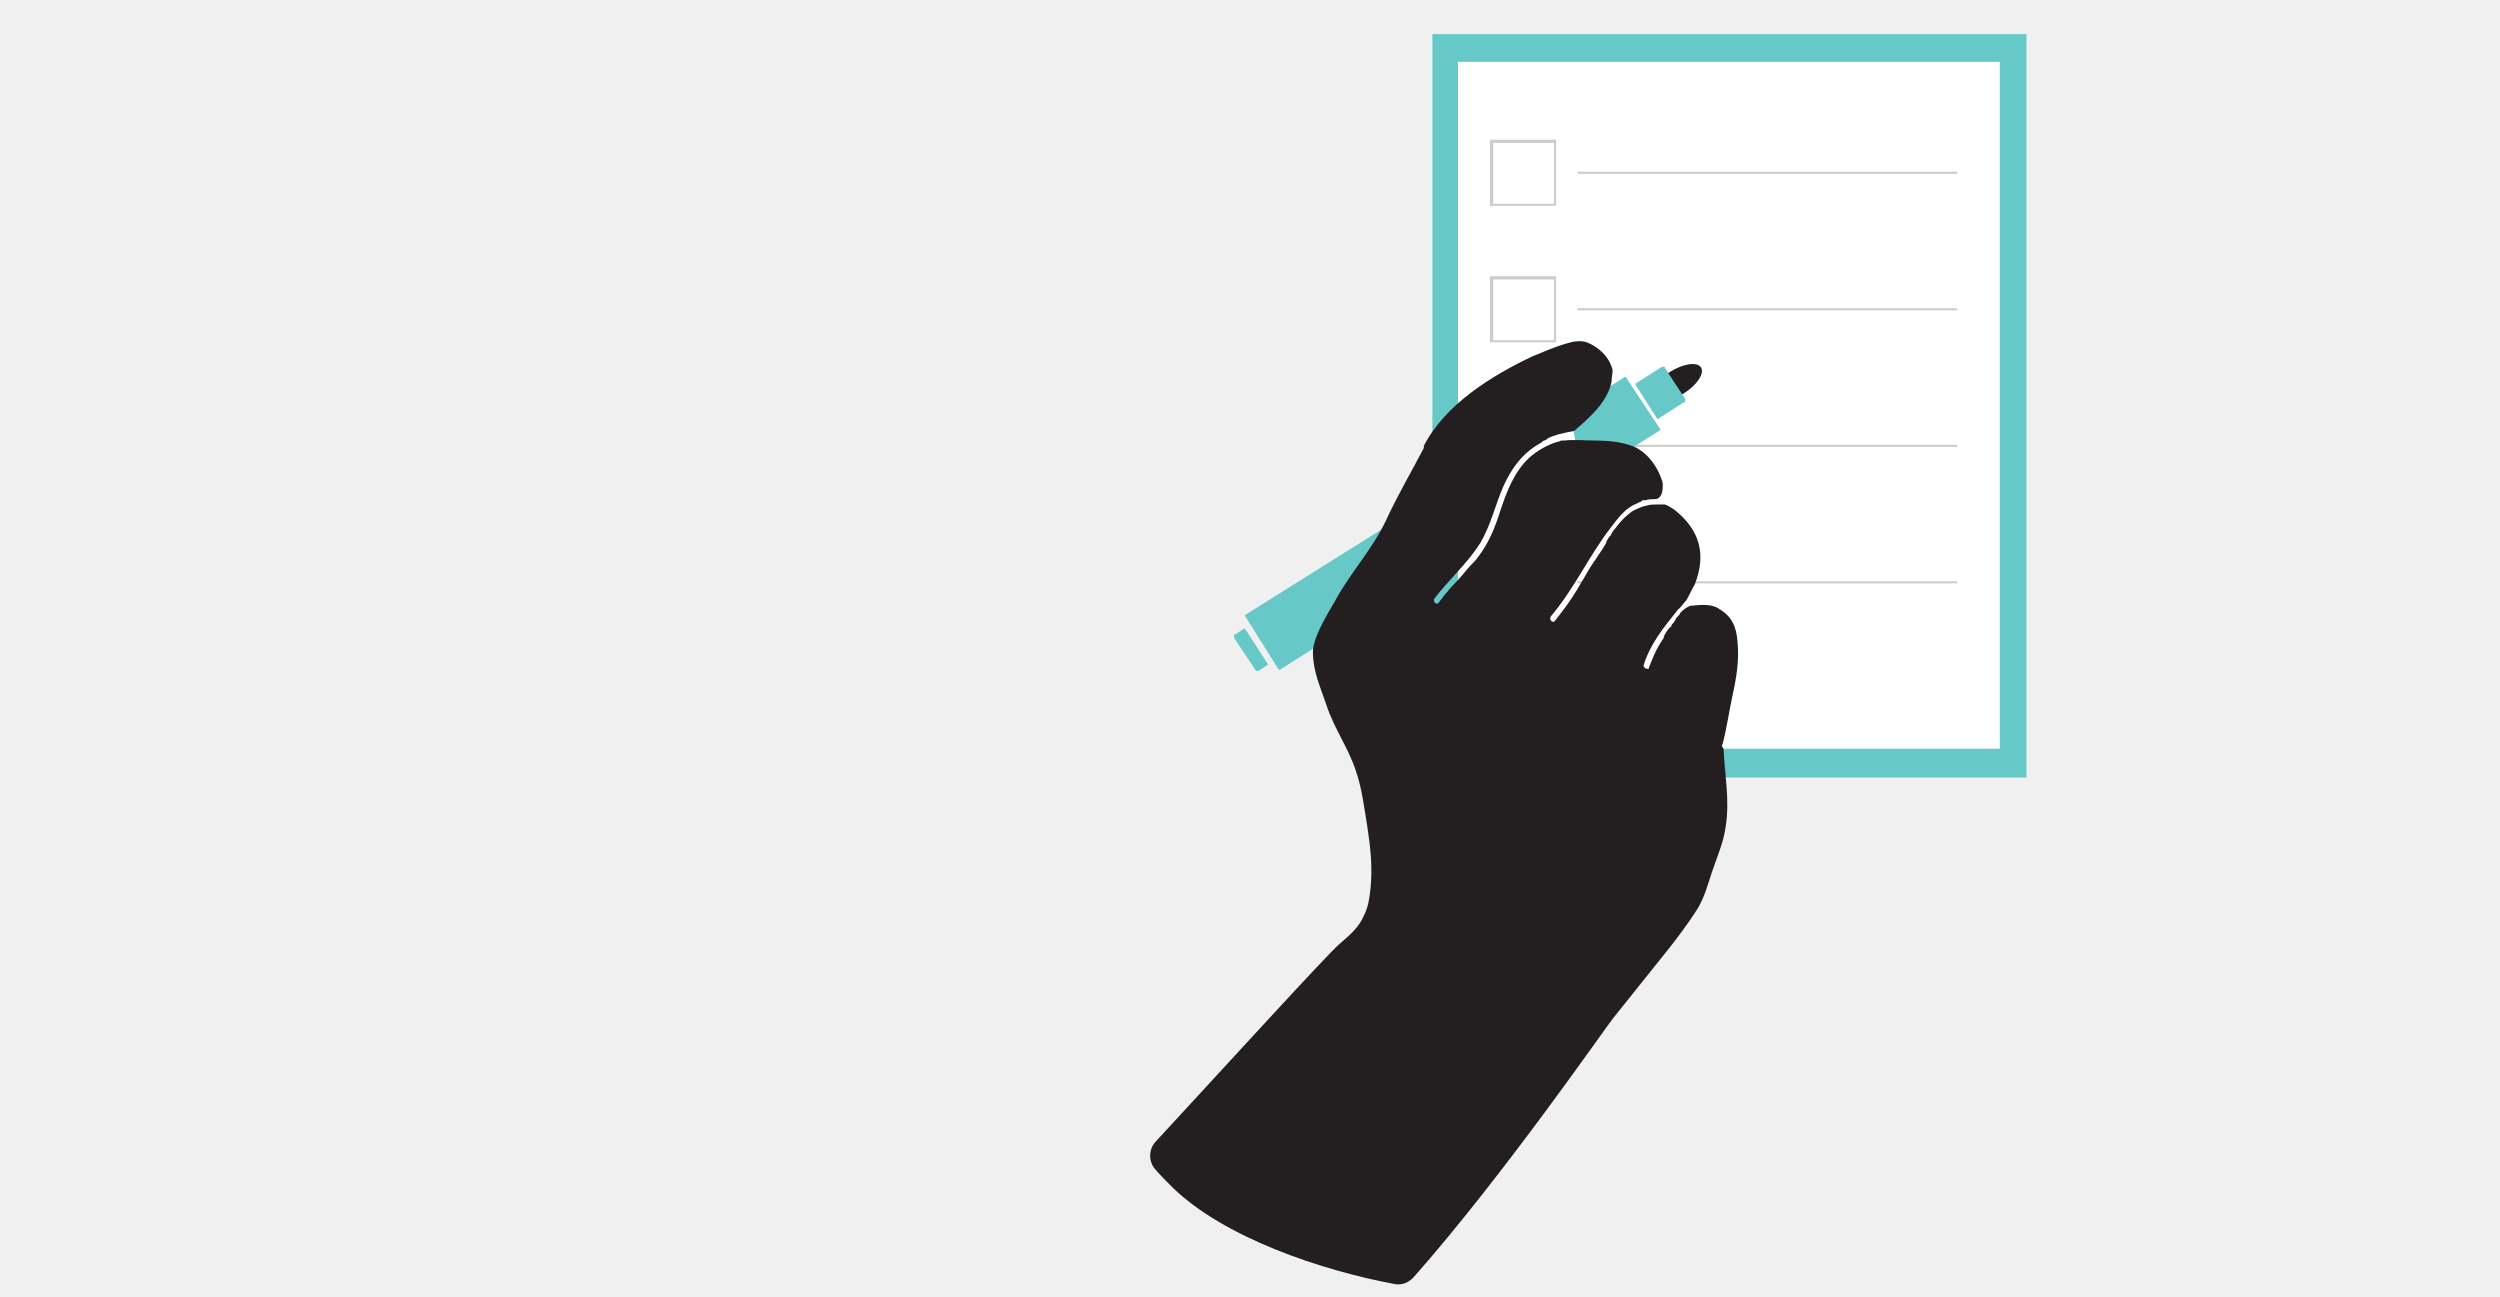
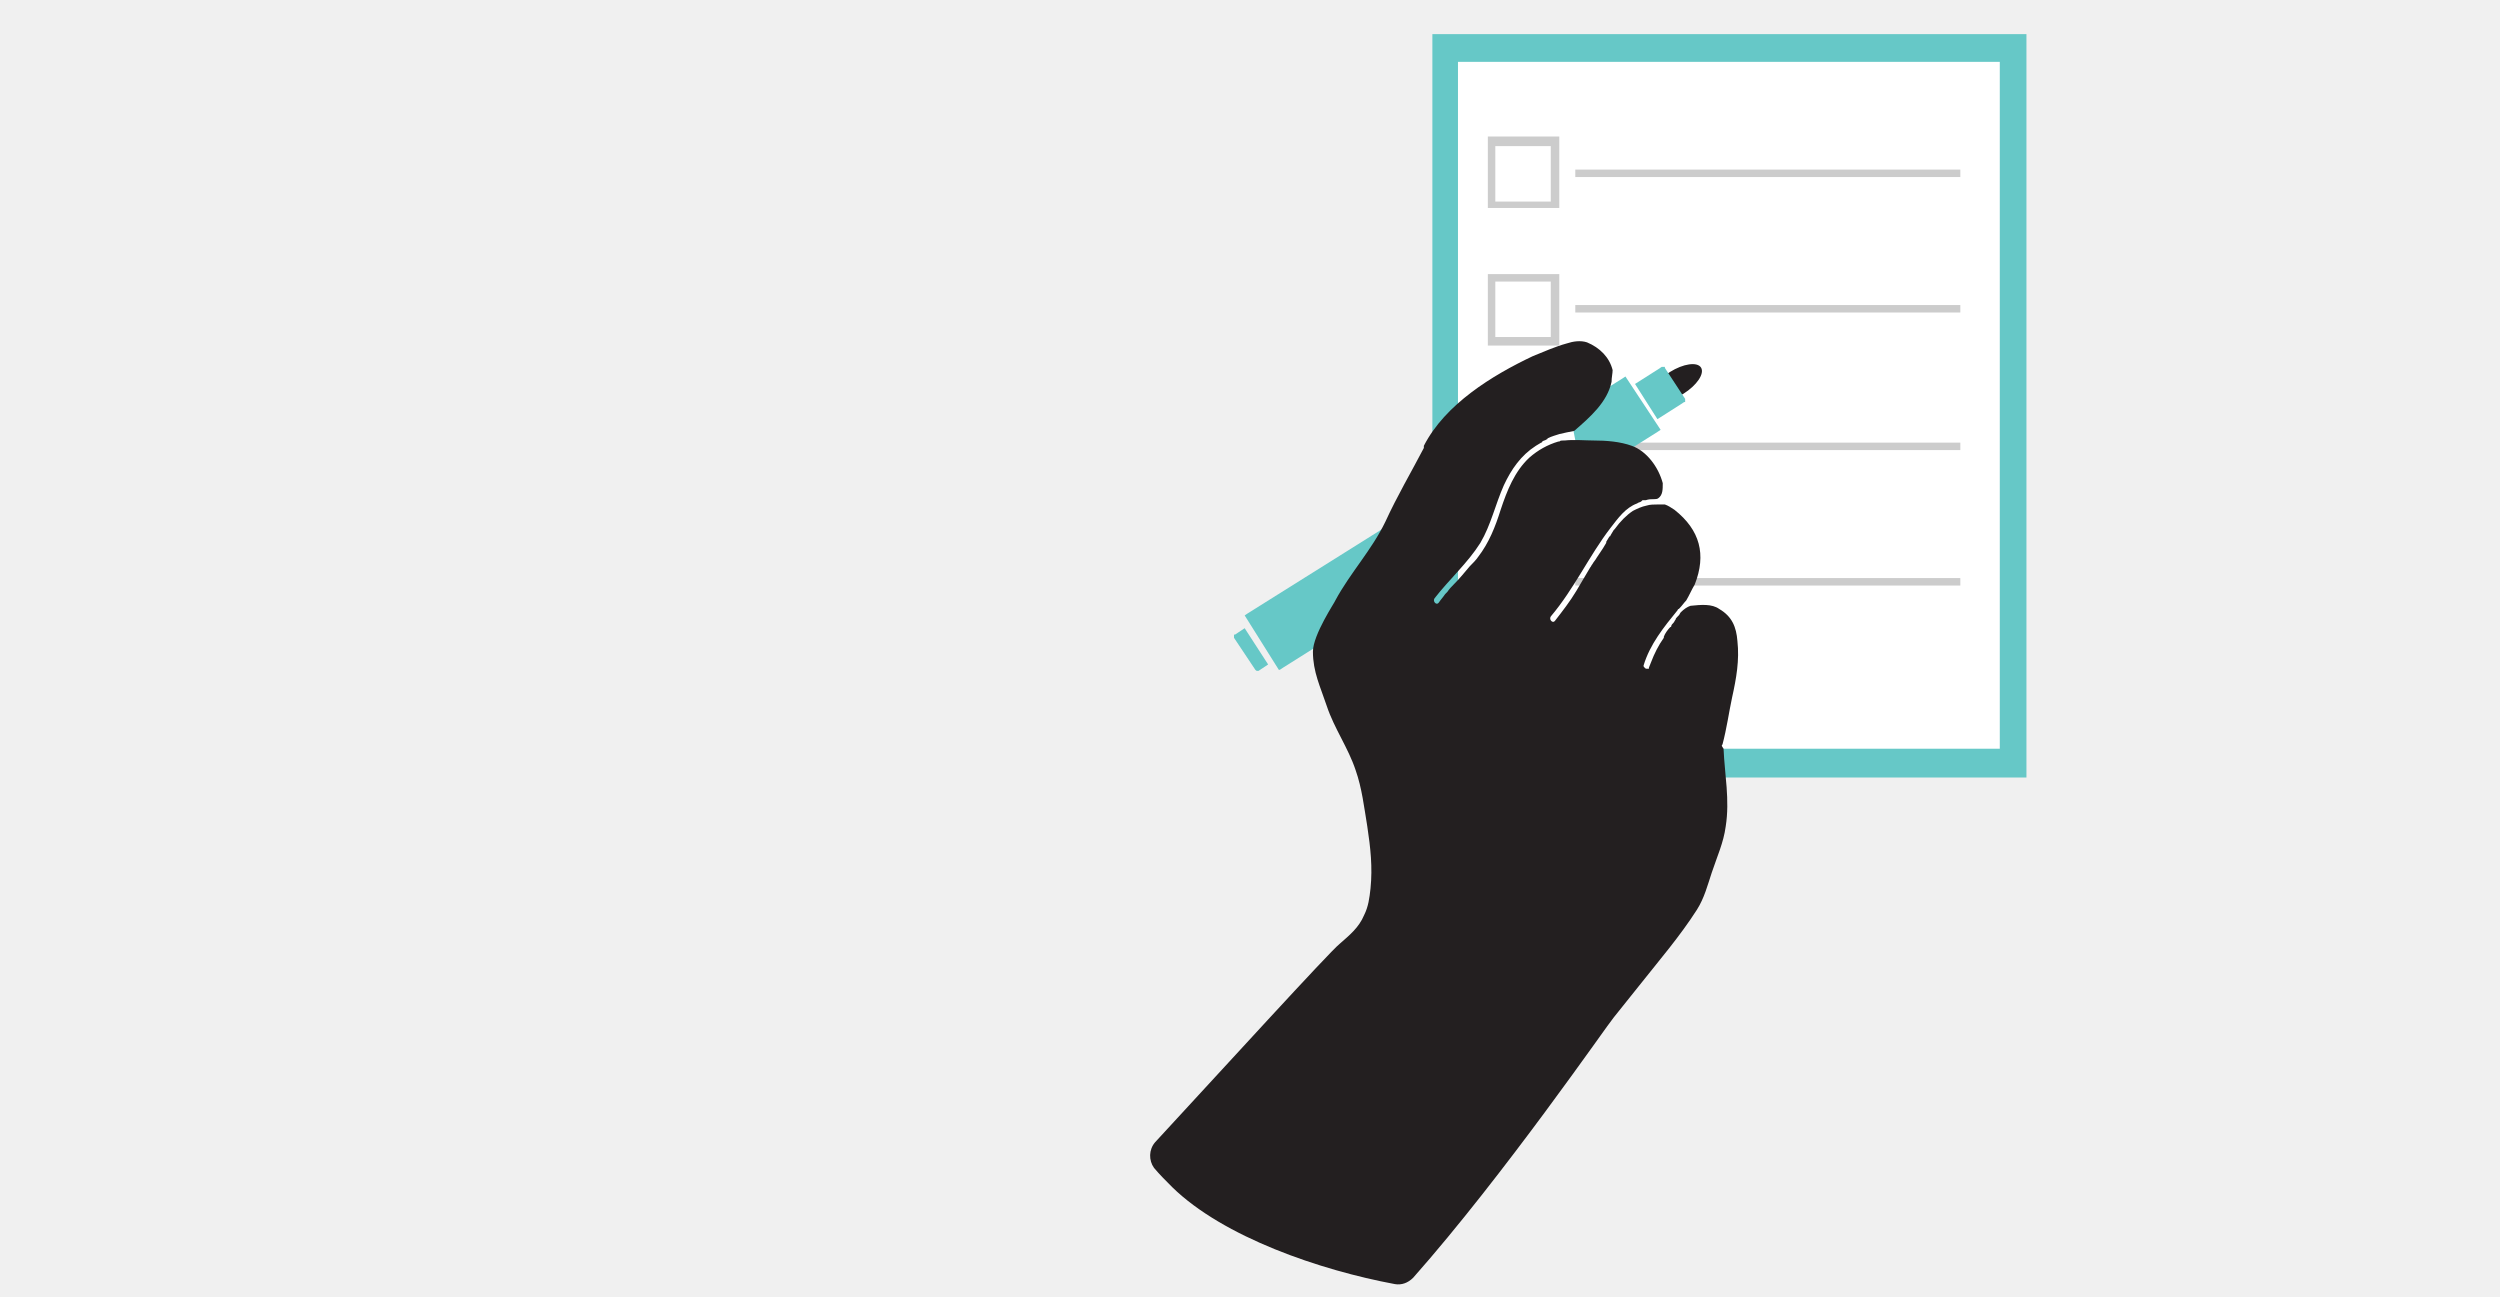
<svg xmlns="http://www.w3.org/2000/svg" version="1.1" id="Layer_1" x="0px" y="0px" viewBox="0 0 234.4 121.6" style="enable-background:new 0 0 234.4 121.6;" xml:space="preserve">
  <style type="text/css">
	.st0{fill:#66C8C7;}
	.st1{fill:#FFFFFF;}
	.st2{fill:#CCCCCC;}
	.st3{fill:#231F20;}
</style>
  <g>
    <g>
      <g>
-         <rect x="134.3" y="3.2" class="st0" width="55.7" height="69.7" />
-       </g>
-       <g>
-         <rect x="136.7" y="5.8" class="st1" width="50.8" height="64.4" />
-       </g>
-       <g>
-         <rect x="147.9" y="16.1" class="st2" width="35.6" height="0.2" />
-       </g>
-       <g>
-         <rect x="147.9" y="28.9" class="st2" width="35.6" height="0.2" />
-       </g>
-       <g>
-         <rect x="147.9" y="41.7" class="st2" width="35.6" height="0.2" />
-       </g>
-       <g>
-         <rect x="147.9" y="54.5" class="st2" width="35.6" height="0.2" />
+         <g>
+           <rect x="134.3" y="3.2" class="st0" width="55.7" height="69.7" />
+         </g>
      </g>
      <g>
        <g>
-           <ellipse transform="matrix(0.8466 -0.5322 0.5322 0.8466 5.0104 89.1613)" class="st3" cx="157.2" cy="35.9" rx="2.7" ry="1.2" />
+           <rect x="136.7" y="5.8" class="st1" width="50.8" height="64.4" />
+         </g>
+       </g>
+       <g>
+         <g>
+           <rect x="147.9" y="16.1" class="st2" width="35.6" height="0.2" />
+           <rect x="147.7" y="15.9" class="st2" width="36.1" height="0.7" />
+         </g>
+       </g>
+       <g>
+         <g>
+           <rect x="147.9" y="28.9" class="st2" width="35.6" height="0.2" />
+           <rect x="147.7" y="28.6" class="st2" width="36.1" height="0.7" />
+         </g>
+       </g>
+       <g>
+         <g>
+           <rect x="147.9" y="41.7" class="st2" width="35.6" height="0.2" />
+           <rect x="147.7" y="41.5" class="st2" width="36.1" height="0.7" />
+         </g>
+       </g>
+       <g>
+         <g>
+           <rect x="147.9" y="54.5" class="st2" width="35.6" height="0.2" />
+           <rect x="147.7" y="54.2" class="st2" width="36.1" height="0.7" />
+         </g>
+       </g>
+       <g>
+         <g>
+           <g>
+             <ellipse transform="matrix(0.8466 -0.5322 0.5322 0.8466 5.0104 89.1696)" class="st3" cx="157.2" cy="35.9" rx="2.7" ry="1.2" />
+           </g>
        </g>
        <g>
          <g>
-             <path class="st0" d="M155.4,39.3l2.2-1.4l0.3-0.2l0,0c0,0,0,0,0.1,0c0,0,0,0,0-0.1l0,0l0,0c0,0,0,0,0-0.1l0,0l0,0v-0.1       l-1.9-2.9v-0.1l0,0l0,0c0,0,0,0-0.1,0l0,0l0,0c0,0,0,0-0.1,0c0,0,0,0-0.1,0l0,0l-0.3,0.2l-2.2,1.4L155.4,39.3z" />
+             <g>
+               <path class="st0" d="M155.4,39.3l2.2-1.4l0.3-0.2l0,0c0,0,0,0,0.1,0c0,0,0,0,0-0.1l0,0l0,0c0,0,0,0,0-0.1l0,0l0,0v-0.1        l-1.9-2.9v-0.1l0,0l0,0c0,0,0,0-0.1,0l0,0l0,0c0,0,0,0-0.1,0c0,0,0,0-0.1,0l0,0l-0.3,0.2l-2.2,1.4L155.4,39.3z" />
+             </g>
          </g>
          <g>
-             <path class="st0" d="M152.4,35.3L152.4,35.3l-0.3,0.2l-35.1,22l-0.3,0.2l0,0l0,0l0,0l0,0l3.2,5.1c0,0,0,0,0.1,0l0,0l0,0l0,0       l0.3-0.2l35.1-22.1l0.3-0.2l0,0l0,0L152.4,35.3L152.4,35.3z" />
+             <g>
+               <path class="st0" d="M152.4,35.3L152.4,35.3l-0.3,0.2l-35.1,22l-0.3,0.2l0,0l0,0l0,0l0,0l3.2,5.1c0,0,0,0,0.1,0l0,0l0,0l0,0        l0.3-0.2l35.1-22.1l0.3-0.2l0,0l0,0L152.4,35.3L152.4,35.3z" />
+             </g>
          </g>
          <g>
-             <path class="st0" d="M117.7,62.8C117.7,62.8,117.8,62.9,117.7,62.8C117.8,62.9,117.8,62.9,117.7,62.8       C117.8,62.9,117.8,62.9,117.7,62.8L117.7,62.8c0.1,0.1,0.1,0.1,0.2,0.1c0,0,0,0,0.1,0l0,0l0,0l0,0l0.3-0.2l0.6-0.4l-2.2-3.4       l-0.6,0.4l-0.3,0.2l0,0l0,0l0,0c0,0,0,0-0.1,0c0,0,0,0,0,0.1l0,0l0,0c0,0,0,0,0,0.1l0,0l0,0v0.1L117.7,62.8L117.7,62.8       L117.7,62.8z" />
+             <g>
+               <path class="st0" d="M117.7,62.8C117.7,62.8,117.8,62.9,117.7,62.8C117.8,62.9,117.8,62.9,117.7,62.8        C117.8,62.9,117.8,62.9,117.7,62.8L117.7,62.8c0.1,0.1,0.1,0.1,0.2,0.1c0,0,0,0,0.1,0l0,0l0,0l0,0l0.3-0.2l0.6-0.4l-2.2-3.4        l-0.6,0.4l-0.3,0.2l0,0l0,0l0,0c0,0,0,0-0.1,0c0,0,0,0,0,0.1l0,0l0,0c0,0,0,0,0,0.1l0,0l0,0v0.1L117.7,62.8L117.7,62.8        L117.7,62.8z" />
+             </g>
          </g>
        </g>
        <g>
-           <polygon class="st1" points="147.2,38.7 147.9,42.3 139.6,52.1 136.7,51.7 138.6,43.7 144.1,39.4     " />
+           <g>
+             <polygon class="st1" points="147.2,38.7 147.9,42.3 139.6,52.1 136.7,51.7 138.6,43.7 144.1,39.4      " />
+           </g>
        </g>
      </g>
      <g>
-         <path class="st3" d="M161.5,69.8c0.4-1.5,0.6-3,0.9-4.4c0.4-1.8,0.7-3.5,0.5-5.3c-0.1-1.3-0.5-2.3-1.7-3     c-0.7-0.5-1.7-0.4-2.7-0.3c-0.3,0.1-0.6,0.3-0.9,0.6c-0.1,0.1-0.1,0.2-0.2,0.3l0,0l-0.1,0.1c-0.1,0.1-0.2,0.2-0.2,0.3     c-0.1,0.1-0.1,0.2-0.2,0.3s-0.2,0.2-0.2,0.3c0,0,0,0.1-0.1,0.1c-0.2,0.2-0.5,0.6-0.6,0.9c0,0,0,0,0,0.1l0,0     c-0.5,0.7-0.9,1.5-1.2,2.3l0,0c-0.1,0.2-0.1,0.3-0.2,0.5v0.1l0,0c0,0,0,0-0.1,0l0,0c0,0,0,0-0.1,0l0,0l0,0c-0.1,0-0.1,0-0.2-0.1     l0,0c-0.1-0.1-0.1-0.1-0.1-0.2c0.6-2,1.9-3.6,3.2-5.2c0,0,0-0.1,0.1-0.1l0.1-0.1c0.2-0.2,0.4-0.5,0.6-0.7c0.3-0.5,0.5-1,0.8-1.5     c1.1-2.8,0.5-5.1-1.9-7c-0.3-0.2-0.6-0.4-0.9-0.5l0,0c-0.2,0-0.5,0-0.7,0c-0.3,0-0.7,0-1,0.1c-0.5,0.1-0.9,0.3-1.3,0.5     c-0.6,0.4-1.2,1-1.7,1.7c0,0,0,0-0.1,0.1c-0.1,0.2-0.2,0.3-0.3,0.5c0,0,0,0.1-0.1,0.1c-0.1,0.2-0.2,0.3-0.3,0.5c0,0,0,0,0,0.1     c-0.1,0.2-0.2,0.3-0.3,0.5c-0.2,0.3-0.4,0.6-0.6,0.9c-0.1,0.2-0.3,0.4-0.4,0.6c-0.1,0.1-0.1,0.2-0.2,0.3     c-0.4,0.7-0.9,1.5-1.3,2.2l0,0c-0.6,1-1.3,1.9-2,2.8c-0.2,0.3-0.6-0.1-0.4-0.4c2.2-2.6,3.6-5.7,5.6-8.3c0.7-0.9,1.4-1.9,2.5-2.3     c0.1-0.1,0.3-0.1,0.4-0.2l0,0c0,0,0,0,0.1-0.1h0.1c0.1,0,0.1,0,0.2,0c0.3-0.1,0.5-0.1,0.8-0.1c0.1,0,0.3,0,0.4-0.1     c0.4-0.3,0.4-0.8,0.4-1.4c-0.4-1.5-1.5-3-2.9-3.5c-1.1-0.4-2.4-0.5-3.6-0.5c-0.8,0-1.8-0.1-2.7,0h-0.1c-0.2,0-0.3,0-0.4,0.1     c0,0,0,0-0.1,0c-1,0.3-1.9,0.8-2.7,1.5c-1.4,1.3-2.1,3.1-2.7,4.9c-0.5,1.6-1.1,3.1-2.1,4.4c-0.2,0.3-0.5,0.6-0.8,0.9     c-0.5,0.6-1,1.2-1.5,1.7c-0.2,0.2-0.4,0.4-0.6,0.7c-0.1,0.1-0.1,0.1-0.2,0.2c-0.2,0.3-0.4,0.5-0.6,0.8s-0.6-0.1-0.4-0.4     c1.4-1.8,3.1-3.3,4.3-5.2c1-1.7,1.4-3.6,2.2-5.4c0.7-1.5,1.6-2.8,3-3.7c0.2-0.1,0.3-0.2,0.5-0.3c0,0,0.1,0,0.1-0.1     c0.1-0.1,0.3-0.1,0.4-0.2c0,0,0.1,0,0.1-0.1c0.4-0.2,0.8-0.3,1.1-0.4c0.4-0.1,0.9-0.2,1.4-0.3c1.5-1.3,3.1-2.7,3.5-4.6     c0-0.4,0.1-0.8,0.1-1.1c-0.3-1.2-1.2-2.1-2.4-2.6c-0.6-0.2-1.3-0.1-1.9,0.1c-1.1,0.3-2.2,0.8-3.2,1.2c-3.8,1.8-8.2,4.5-10.2,8.4     c0,0.1,0,0.1,0,0.2c-1.2,2.3-2.5,4.5-3.6,6.9c-1.3,2.7-3.3,4.8-4.7,7.4c0,0.1-2.1,3.2-2.1,4.8c0,1.9,0.7,3.3,1.3,5.1     c0.7,2.1,2,3.9,2.7,6c0.6,1.7,0.8,3.5,1.1,5.3c0.3,2,0.5,3.8,0.3,5.8c-0.1,0.9-0.2,1.7-0.6,2.5c-0.5,1.2-1.4,1.9-2.3,2.7     c-0.9,0.7-11.2,12-17.3,18.6c-0.6,0.7-0.6,1.7-0.1,2.4c0.5,0.6,1.1,1.2,1.7,1.8c4.8,4.7,13.9,7.8,20.9,9.1     c0.6,0.1,1.2-0.1,1.7-0.6c8.5-9.6,18.2-23.7,18.8-24.4c0.8-1,1.6-2,2.4-3c1.9-2.4,3.8-4.6,5.4-7.1c0.7-1.1,1-2.3,1.4-3.5     c0.5-1.5,1.1-2.8,1.3-4.3c0.4-2.5-0.1-4.9-0.2-7.3C161.4,69.9,161.4,69.9,161.5,69.8z" />
+         <g>
+           <path class="st3" d="M161.5,69.8c0.4-1.5,0.6-3,0.9-4.4c0.4-1.8,0.7-3.5,0.5-5.3c-0.1-1.3-0.5-2.3-1.7-3      c-0.7-0.5-1.7-0.4-2.7-0.3c-0.3,0.1-0.6,0.3-0.9,0.6c-0.1,0.1-0.1,0.2-0.2,0.3l0,0l-0.1,0.1c-0.1,0.1-0.2,0.2-0.2,0.3      c-0.1,0.1-0.1,0.2-0.2,0.3s-0.2,0.2-0.2,0.3c0,0,0,0.1-0.1,0.1c-0.2,0.2-0.5,0.6-0.6,0.9c0,0,0,0,0,0.1l0,0      c-0.5,0.7-0.9,1.5-1.2,2.3l0,0c-0.1,0.2-0.1,0.3-0.2,0.5v0.1l0,0c0,0,0,0-0.1,0l0,0c0,0,0,0-0.1,0l0,0l0,0c-0.1,0-0.1,0-0.2-0.1      l0,0c-0.1-0.1-0.1-0.1-0.1-0.2c0.6-2,1.9-3.6,3.2-5.2c0,0,0-0.1,0.1-0.1l0.1-0.1c0.2-0.2,0.4-0.5,0.6-0.7c0.3-0.5,0.5-1,0.8-1.5      c1.1-2.8,0.5-5.1-1.9-7c-0.3-0.2-0.6-0.4-0.9-0.5l0,0c-0.2,0-0.5,0-0.7,0c-0.3,0-0.7,0-1,0.1c-0.5,0.1-0.9,0.3-1.3,0.5      c-0.6,0.4-1.2,1-1.7,1.7c0,0,0,0-0.1,0.1c-0.1,0.2-0.2,0.3-0.3,0.5c0,0,0,0.1-0.1,0.1c-0.1,0.2-0.2,0.3-0.3,0.5c0,0,0,0,0,0.1      c-0.1,0.2-0.2,0.3-0.3,0.5c-0.2,0.3-0.4,0.6-0.6,0.9c-0.1,0.2-0.3,0.4-0.4,0.6c-0.1,0.1-0.1,0.2-0.2,0.3      c-0.4,0.7-0.9,1.5-1.3,2.2l0,0c-0.6,1-1.3,1.9-2,2.8c-0.2,0.3-0.6-0.1-0.4-0.4c2.2-2.6,3.6-5.7,5.6-8.3c0.7-0.9,1.4-1.9,2.5-2.3      c0.1-0.1,0.3-0.1,0.4-0.2l0,0c0,0,0,0,0.1-0.1h0.1c0.1,0,0.1,0,0.2,0c0.3-0.1,0.5-0.1,0.8-0.1c0.1,0,0.3,0,0.4-0.1      c0.4-0.3,0.4-0.8,0.4-1.4c-0.4-1.5-1.5-3-2.9-3.5c-1.1-0.4-2.4-0.5-3.6-0.5c-0.8,0-1.8-0.1-2.7,0h-0.1c-0.2,0-0.3,0-0.4,0.1      c0,0,0,0-0.1,0c-1,0.3-1.9,0.8-2.7,1.5c-1.4,1.3-2.1,3.1-2.7,4.9c-0.5,1.6-1.1,3.1-2.1,4.4c-0.2,0.3-0.5,0.6-0.8,0.9      c-0.5,0.6-1,1.2-1.5,1.7c-0.2,0.2-0.4,0.4-0.6,0.7c-0.1,0.1-0.1,0.1-0.2,0.2c-0.2,0.3-0.4,0.5-0.6,0.8s-0.6-0.1-0.4-0.4      c1.4-1.8,3.1-3.3,4.3-5.2c1-1.7,1.4-3.6,2.2-5.4c0.7-1.5,1.6-2.8,3-3.7c0.2-0.1,0.3-0.2,0.5-0.3c0,0,0.1,0,0.1-0.1      c0.1-0.1,0.3-0.1,0.4-0.2c0,0,0.1,0,0.1-0.1c0.4-0.2,0.8-0.3,1.1-0.4c0.4-0.1,0.9-0.2,1.4-0.3c1.5-1.3,3.1-2.7,3.5-4.6      c0-0.4,0.1-0.8,0.1-1.1c-0.3-1.2-1.2-2.1-2.4-2.6c-0.6-0.2-1.3-0.1-1.9,0.1c-1.1,0.3-2.2,0.8-3.2,1.2c-3.8,1.8-8.2,4.5-10.2,8.4      c0,0.1,0,0.1,0,0.2c-1.2,2.3-2.5,4.5-3.6,6.9c-1.3,2.7-3.3,4.8-4.7,7.4c0,0.1-2.1,3.2-2.1,4.8c0,1.9,0.7,3.3,1.3,5.1      c0.7,2.1,2,3.9,2.7,6c0.6,1.7,0.8,3.5,1.1,5.3c0.3,2,0.5,3.8,0.3,5.8c-0.1,0.9-0.2,1.7-0.6,2.5c-0.5,1.2-1.4,1.9-2.3,2.7      c-0.9,0.7-11.2,12-17.3,18.6c-0.6,0.7-0.6,1.7-0.1,2.4c0.5,0.6,1.1,1.2,1.7,1.8c4.8,4.7,13.9,7.8,20.9,9.1      c0.6,0.1,1.2-0.1,1.7-0.6c8.5-9.6,18.2-23.7,18.8-24.4c0.8-1,1.6-2,2.4-3c1.9-2.4,3.8-4.6,5.4-7.1c0.7-1.1,1-2.3,1.4-3.5      c0.5-1.5,1.1-2.8,1.3-4.3c0.4-2.5-0.1-4.9-0.2-7.3C161.4,69.9,161.4,69.9,161.5,69.8z" />
+         </g>
      </g>
      <g>
-         <path class="st2" d="M145.9,19.3h-6.2v-6.2h6.2V19.3z M140,19.1h5.7v-5.7H140V19.1z" />
+         <g>
+           <path class="st2" d="M145.9,19.3h-6.2v-6.2h6.2V19.3z M140,19.1h5.7v-5.7H140V19.1z" />
+           <path class="st2" d="M146.2,19.5h-6.7v-6.7h6.7V19.5z M140.2,18.9h5.2v-5.2h-5.2V18.9z" />
+         </g>
      </g>
      <g>
-         <path class="st2" d="M145.9,32.1h-6.2v-6.2h6.2V32.1z M140,31.9h5.7v-5.7H140V31.9z" />
+         <g>
+           <path class="st2" d="M145.9,32.1h-6.2v-6.2h6.2V32.1z M140,31.9h5.7v-5.7H140V31.9z" />
+           <path class="st2" d="M146.2,32.4h-6.7v-6.7h6.7V32.4z M140.2,31.6h5.2v-5.2h-5.2V31.6z" />
+         </g>
      </g>
    </g>
  </g>
</svg>
